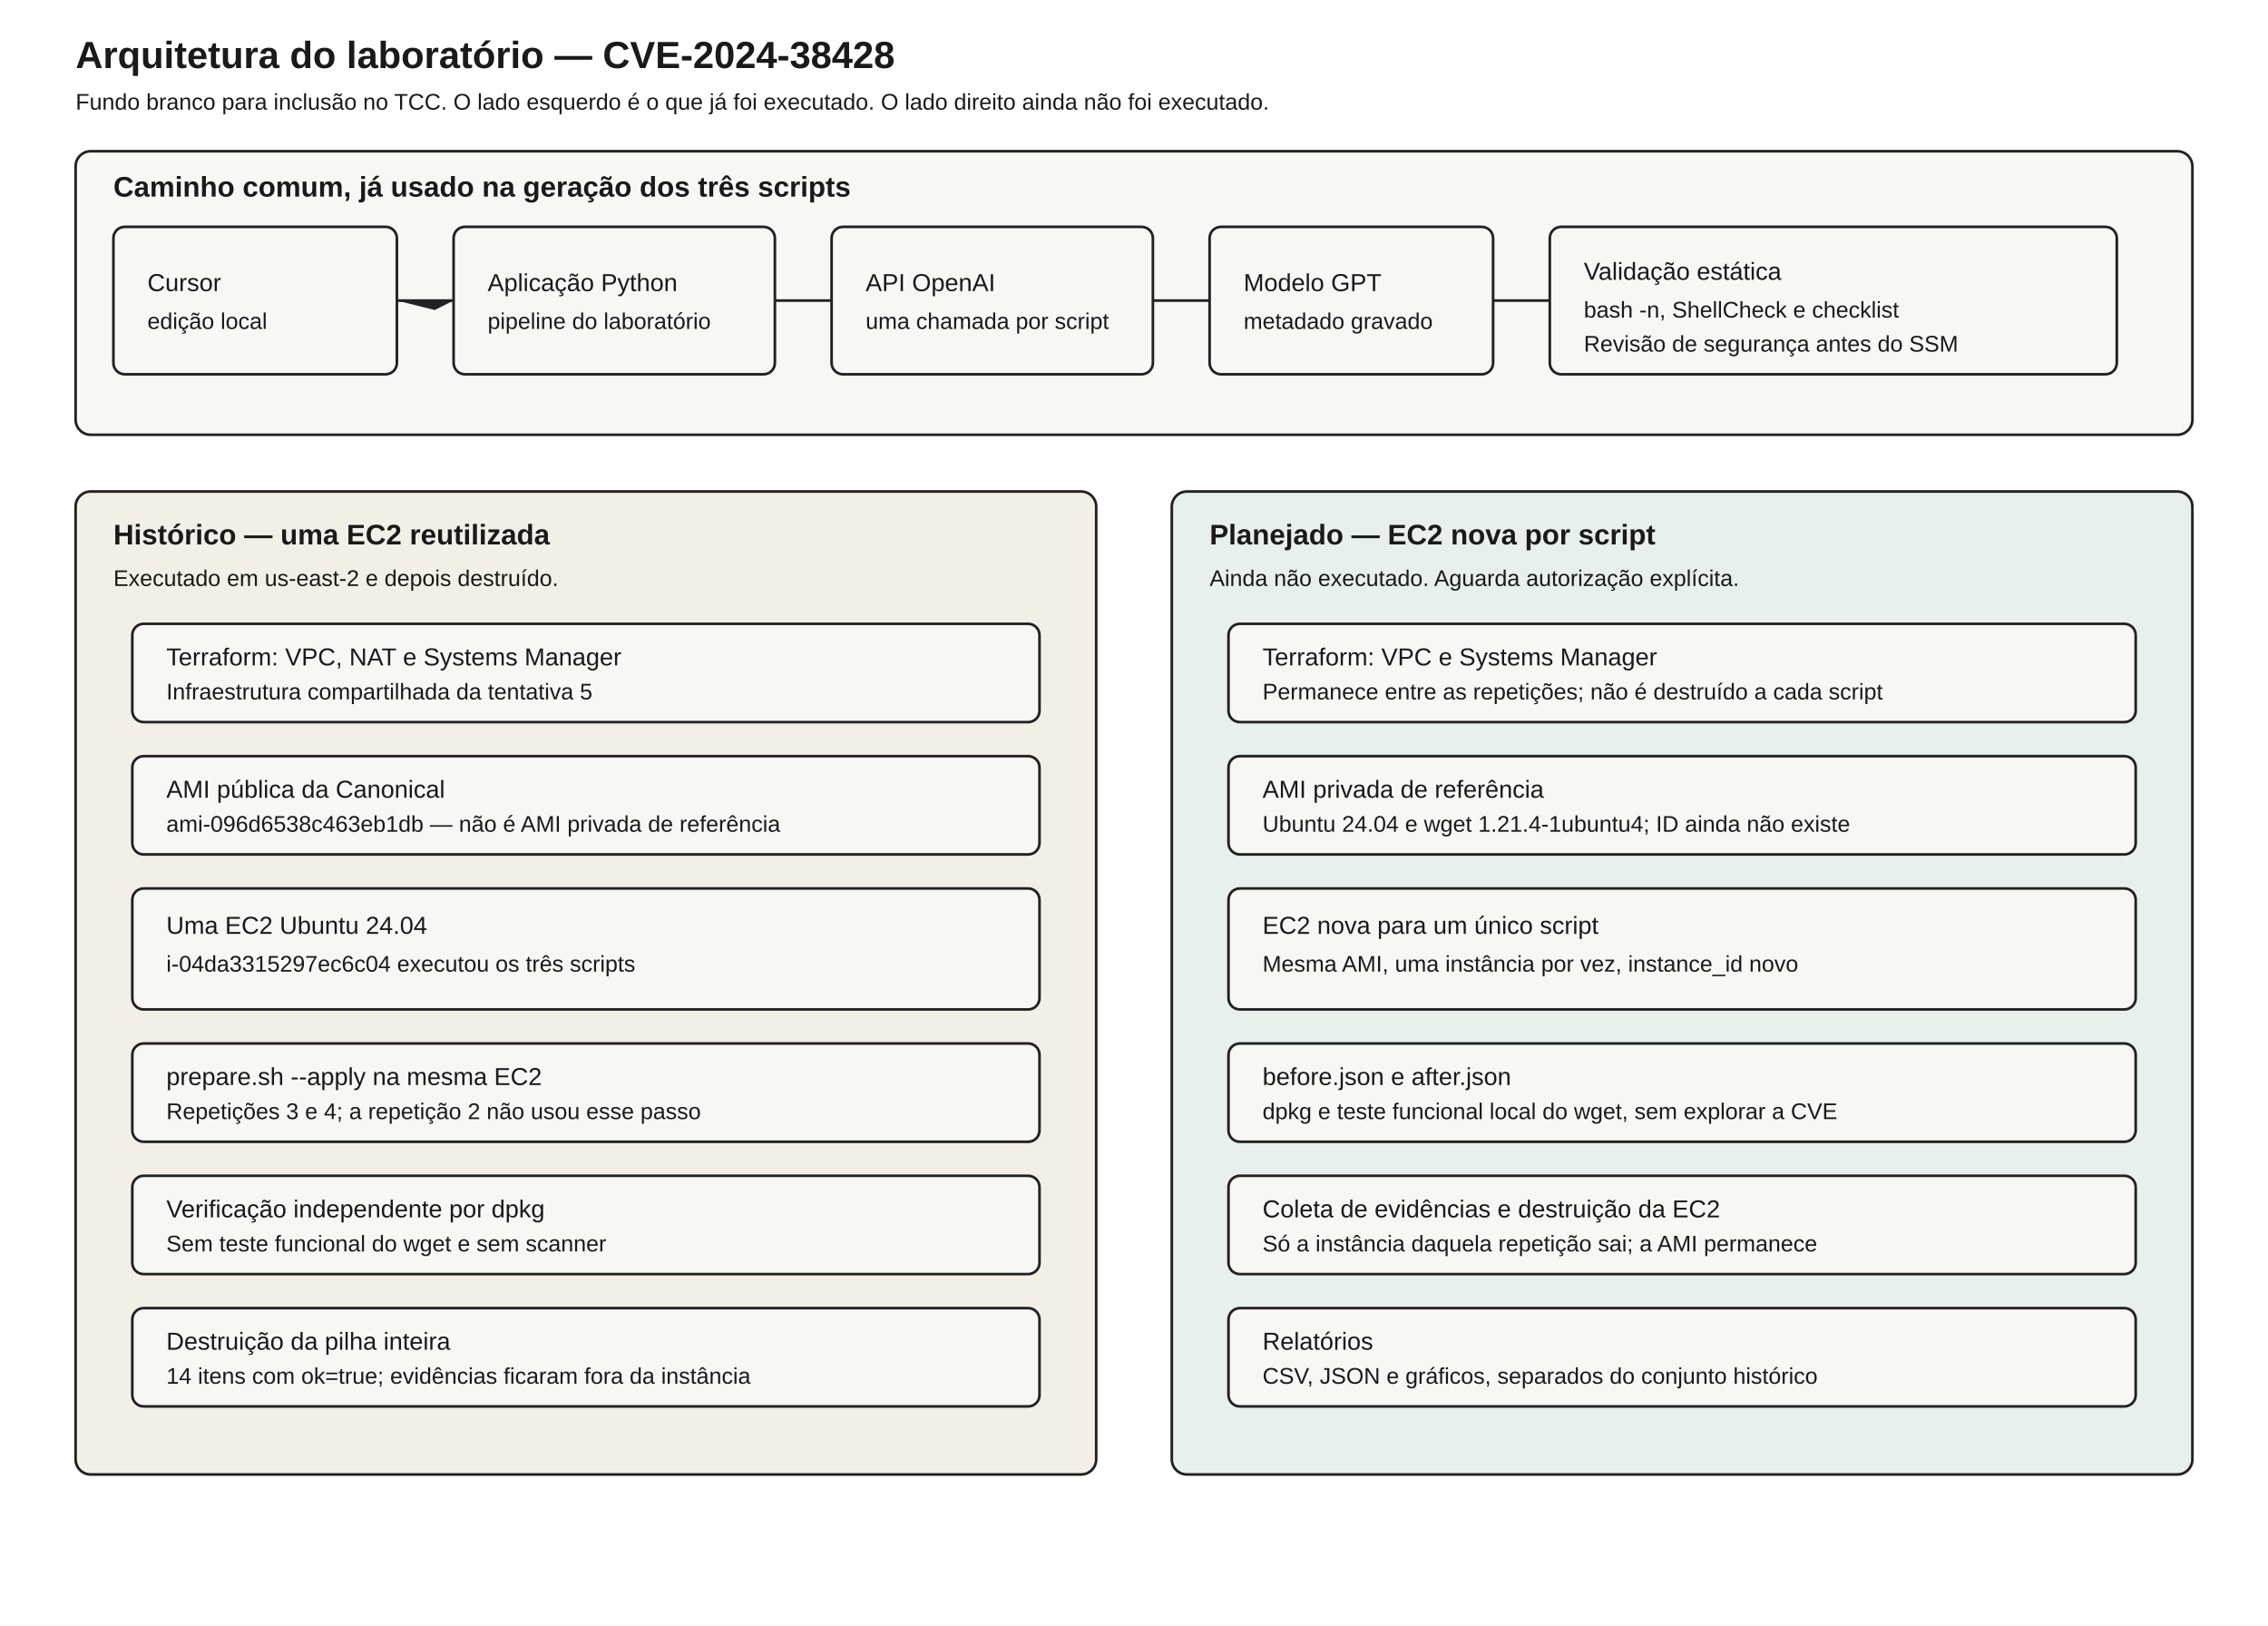
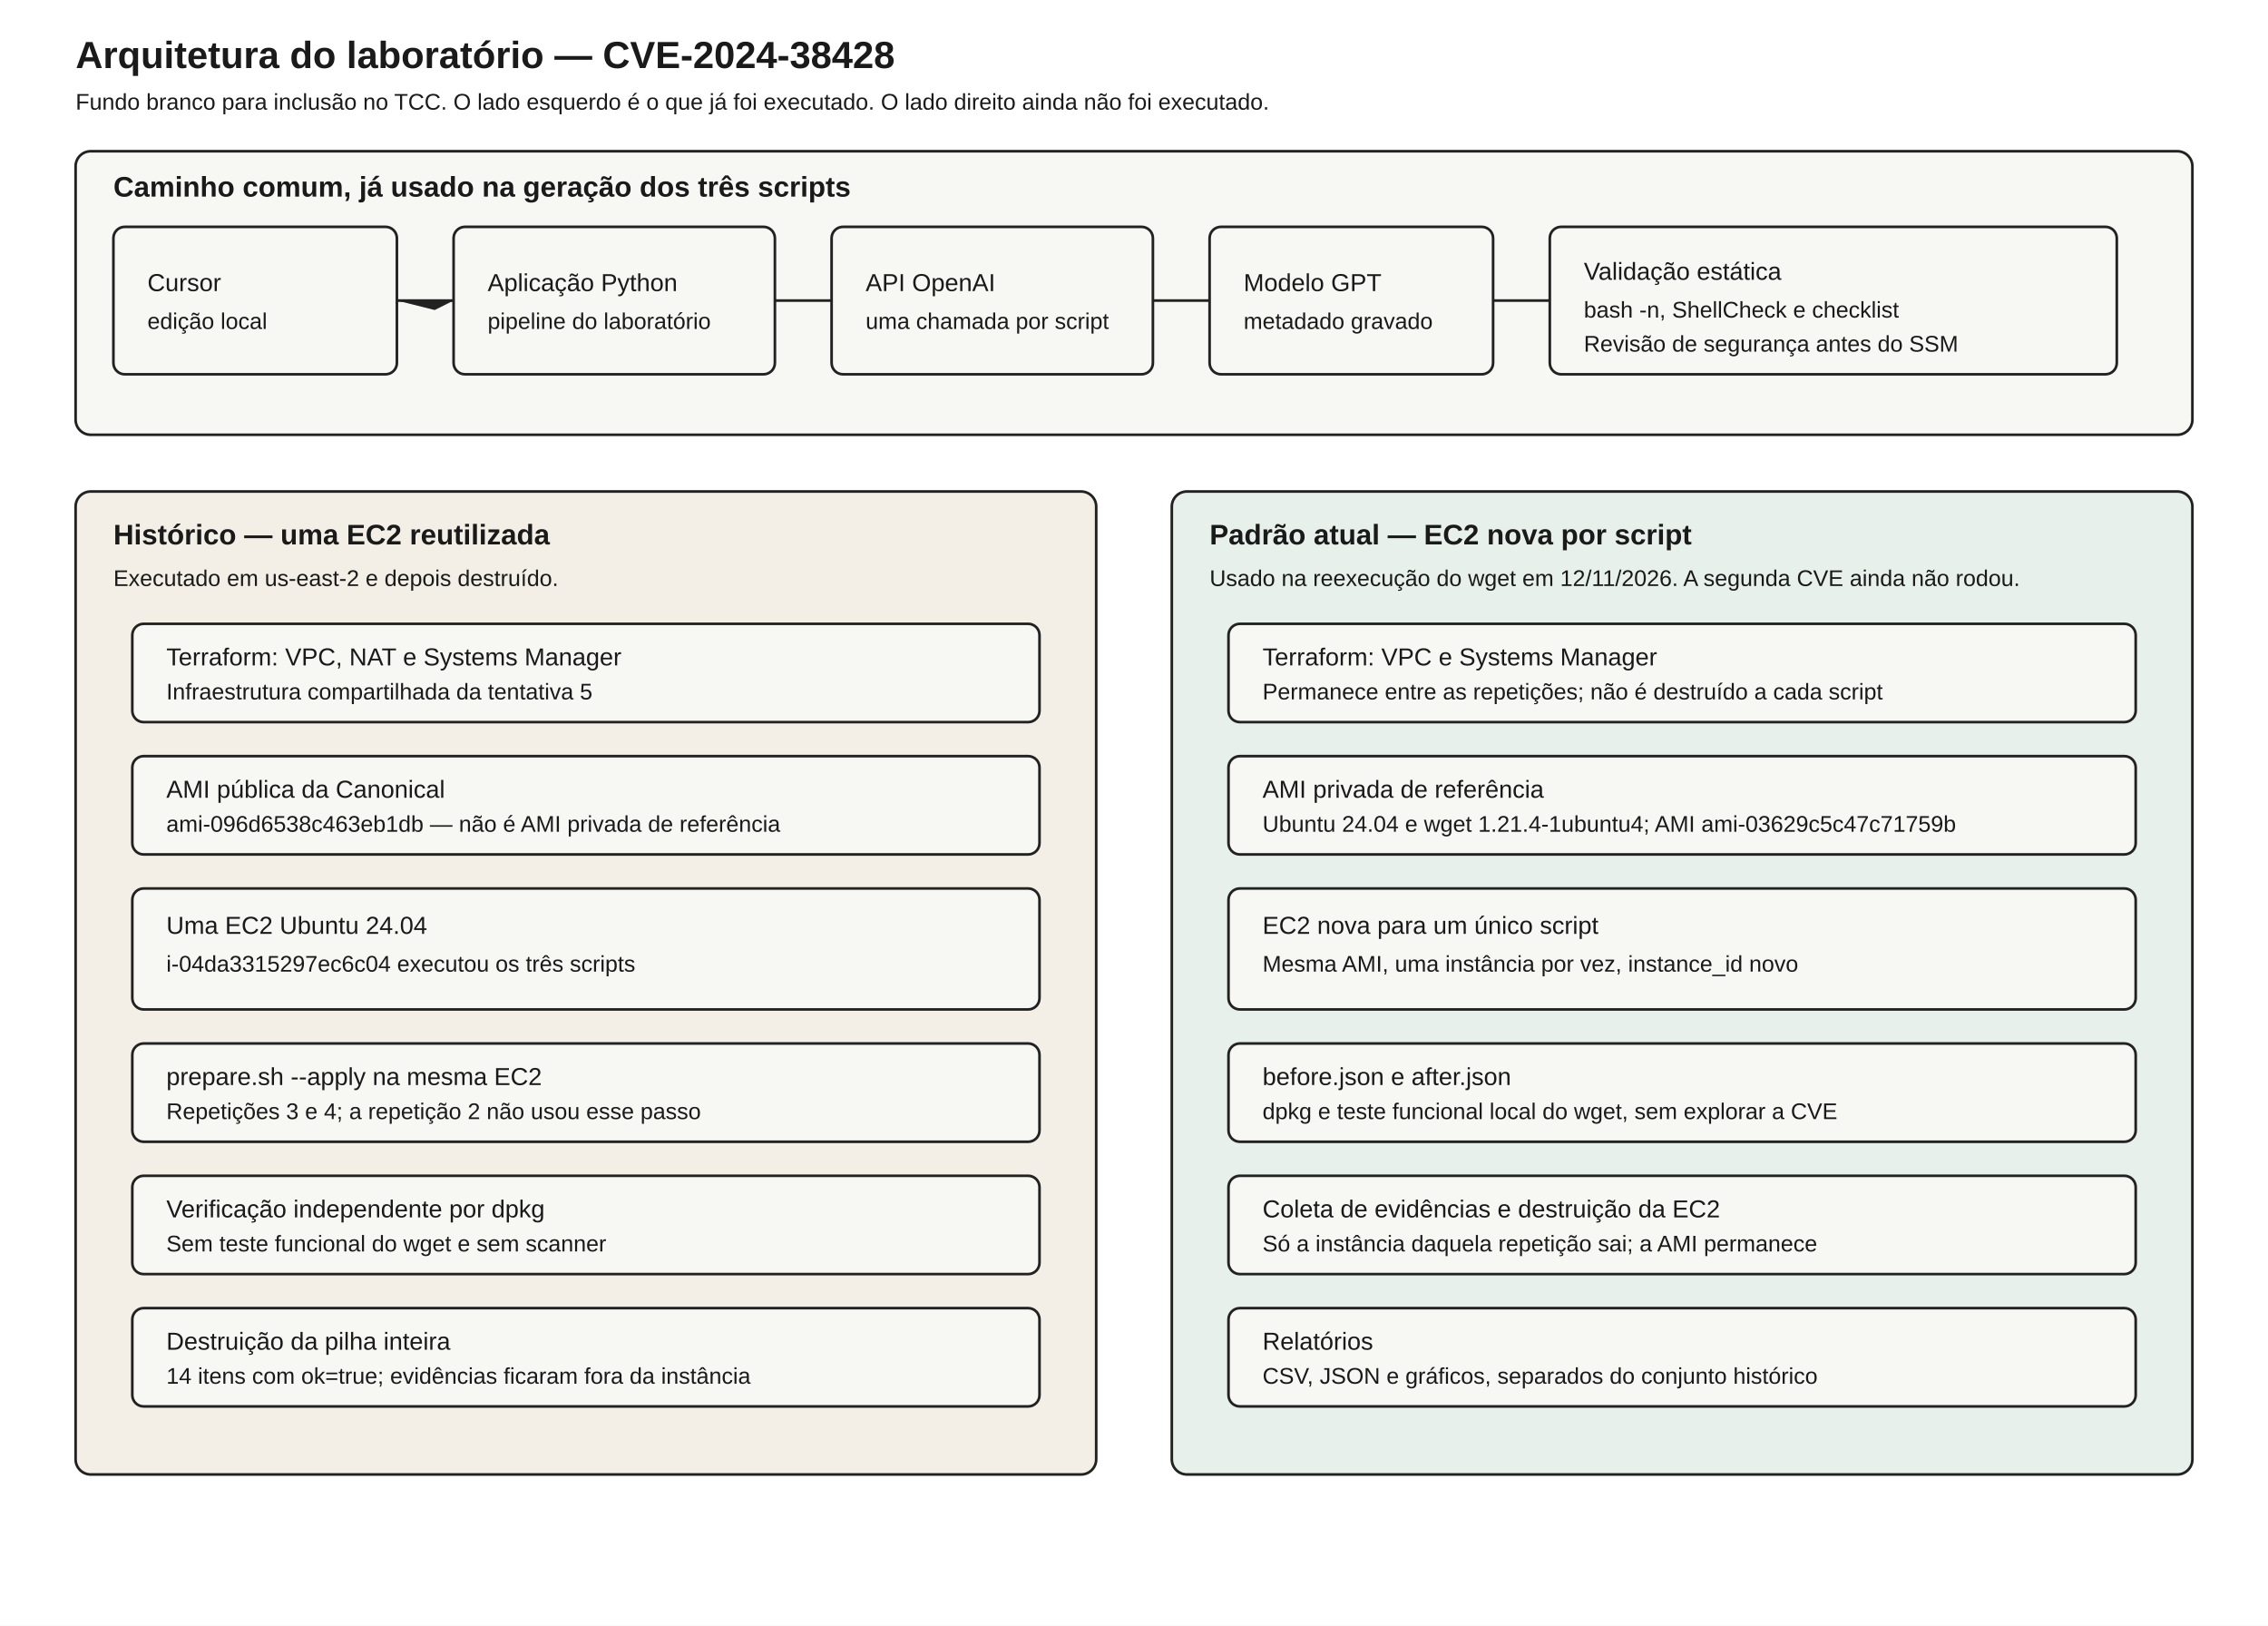
<svg xmlns="http://www.w3.org/2000/svg" width="1200" height="860" viewBox="0 0 1200 860">
  <rect width="1200" height="860" fill="#ffffff" />
  <style>
    text { font-family: "Liberation Sans", Arial, sans-serif; fill: #1a1a1a; }
    .title { font-size: 20px; font-weight: 700; }
    .h { font-size: 15px; font-weight: 700; }
    .b { font-size: 13px; }
    .s { font-size: 12px; }
    .box { fill: #f7f7f4; stroke: #222; stroke-width: 1.4; }
    .hist { fill: #f4efe6; stroke: #222; stroke-width: 1.4; }
    .plan { fill: #e7f0ea; stroke: #222; stroke-width: 1.4; }
  </style>
  <text x="40" y="36" class="title">Arquitetura do laboratório — CVE-2024-38428</text>
  <text x="40" y="58" class="s">Fundo branco para inclusão no TCC. O lado esquerdo é o que já foi executado. O lado direito ainda não foi executado.</text>
  <rect x="40" y="80" width="1120" height="150" rx="8" class="box" />
  <text x="60" y="104" class="h">Caminho comum, já usado na geração dos três scripts</text>
  <rect x="60" y="120" width="150" height="78" rx="6" class="box" />
  <text x="78" y="154" class="b">Cursor</text>
  <text x="78" y="174" class="s">edição local</text>
  <rect x="240" y="120" width="170" height="78" rx="6" class="box" />
  <text x="258" y="154" class="b">Aplicação Python</text>
  <text x="258" y="174" class="s">pipeline do laboratório</text>
  <rect x="440" y="120" width="170" height="78" rx="6" class="box" />
  <text x="458" y="154" class="b">API OpenAI</text>
  <text x="458" y="174" class="s">uma chamada por script</text>
  <rect x="640" y="120" width="150" height="78" rx="6" class="box" />
  <text x="658" y="154" class="b">Modelo GPT</text>
  <text x="658" y="174" class="s">metadado gravado</text>
  <rect x="820" y="120" width="300" height="78" rx="6" class="box" />
  <text x="838" y="148" class="b">Validação estática</text>
  <text x="838" y="168" class="s">bash -n, ShellCheck e checklist</text>
  <text x="838" y="186" class="s">Revisão de segurança antes do SSM</text>
  <polygon points="210,159 240,159 230,154 240,159 230,164" fill="#222" />
  <line x1="210" y1="159" x2="240" y2="159" stroke="#222" stroke-width="1.4" />
  <line x1="410" y1="159" x2="440" y2="159" stroke="#222" stroke-width="1.4" />
  <line x1="610" y1="159" x2="640" y2="159" stroke="#222" stroke-width="1.4" />
  <line x1="790" y1="159" x2="820" y2="159" stroke="#222" stroke-width="1.4" />
  <rect x="40" y="260" width="540" height="520" rx="8" class="hist" />
  <text x="60" y="288" class="h">Histórico — uma EC2 reutilizada</text>
  <text x="60" y="310" class="s">Executado em us-east-2 e depois destruído.</text>
  <rect x="70" y="330" width="480" height="52" rx="6" class="box" />
  <text x="88" y="352" class="b">Terraform: VPC, NAT e Systems Manager</text>
  <text x="88" y="370" class="s">Infraestrutura compartilhada da tentativa 5</text>
  <rect x="70" y="400" width="480" height="52" rx="6" class="box" />
  <text x="88" y="422" class="b">AMI pública da Canonical</text>
  <text x="88" y="440" class="s">ami-096d6538c463eb1db — não é AMI privada de referência</text>
  <rect x="70" y="470" width="480" height="64" rx="6" class="box" />
  <text x="88" y="494" class="b">Uma EC2 Ubuntu 24.04</text>
  <text x="88" y="514" class="s">i-04da3315297ec6c04 executou os três scripts</text>
  <rect x="70" y="552" width="480" height="52" rx="6" class="box" />
  <text x="88" y="574" class="b">prepare.sh --apply na mesma EC2</text>
  <text x="88" y="592" class="s">Repetições 3 e 4; a repetição 2 não usou esse passo</text>
  <rect x="70" y="622" width="480" height="52" rx="6" class="box" />
  <text x="88" y="644" class="b">Verificação independente por dpkg</text>
  <text x="88" y="662" class="s">Sem teste funcional do wget e sem scanner</text>
  <rect x="70" y="692" width="480" height="52" rx="6" class="box" />
  <text x="88" y="714" class="b">Destruição da pilha inteira</text>
  <text x="88" y="732" class="s">14 itens com ok=true; evidências ficaram fora da instância</text>
  <rect x="620" y="260" width="540" height="520" rx="8" class="plan" />
-   <text x="640" y="288" class="h">Planejado — EC2 nova por script</text>
-   <text x="640" y="310" class="s">Ainda não executado. Aguarda autorização explícita.</text>
+   <text x="640" y="288" class="h">Padrão atual — EC2 nova por script</text>
+   <text x="640" y="310" class="s">Usado na reexecução do wget em 12/11/2026. A segunda CVE ainda não rodou.</text>
  <rect x="650" y="330" width="480" height="52" rx="6" class="box" />
  <text x="668" y="352" class="b">Terraform: VPC e Systems Manager</text>
  <text x="668" y="370" class="s">Permanece entre as repetições; não é destruído a cada script</text>
  <rect x="650" y="400" width="480" height="52" rx="6" class="box" />
  <text x="668" y="422" class="b">AMI privada de referência</text>
-   <text x="668" y="440" class="s">Ubuntu 24.04 e wget 1.21.4-1ubuntu4; ID ainda não existe</text>
+   <text x="668" y="440" class="s">Ubuntu 24.04 e wget 1.21.4-1ubuntu4; AMI ami-03629c5c47c71759b</text>
  <rect x="650" y="470" width="480" height="64" rx="6" class="box" />
  <text x="668" y="494" class="b">EC2 nova para um único script</text>
  <text x="668" y="514" class="s">Mesma AMI, uma instância por vez, instance_id novo</text>
  <rect x="650" y="552" width="480" height="52" rx="6" class="box" />
  <text x="668" y="574" class="b">before.json e after.json</text>
  <text x="668" y="592" class="s">dpkg e teste funcional local do wget, sem explorar a CVE</text>
  <rect x="650" y="622" width="480" height="52" rx="6" class="box" />
  <text x="668" y="644" class="b">Coleta de evidências e destruição da EC2</text>
  <text x="668" y="662" class="s">Só a instância daquela repetição sai; a AMI permanece</text>
  <rect x="650" y="692" width="480" height="52" rx="6" class="box" />
  <text x="668" y="714" class="b">Relatórios</text>
  <text x="668" y="732" class="s">CSV, JSON e gráficos, separados do conjunto histórico</text>
</svg>
